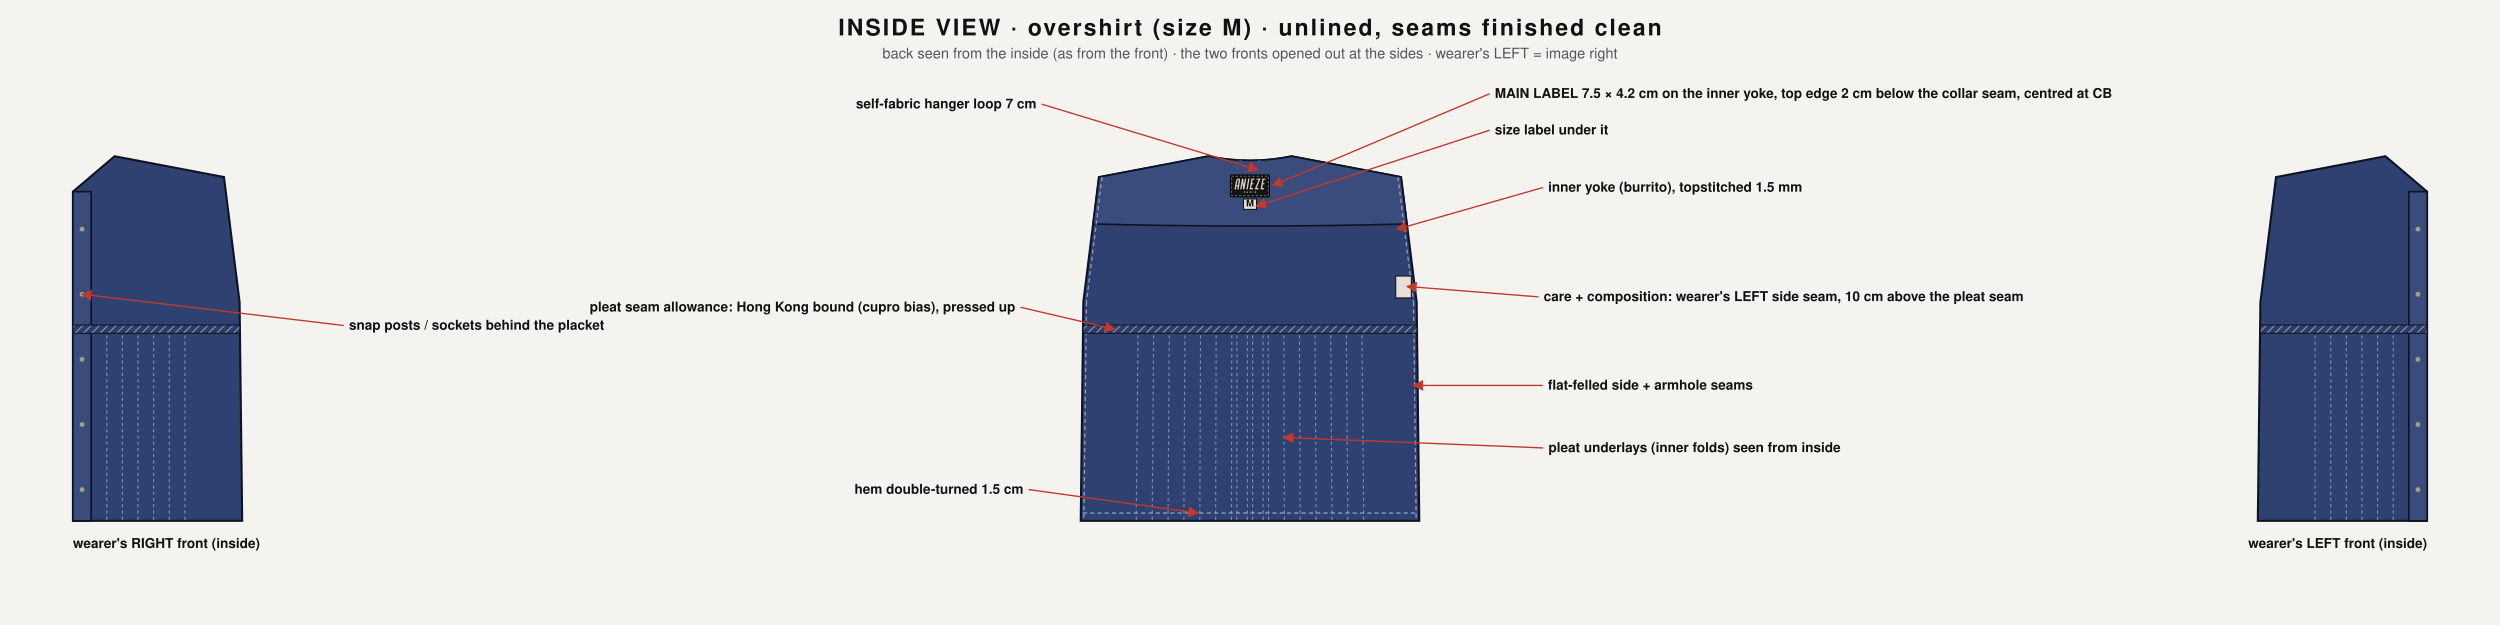
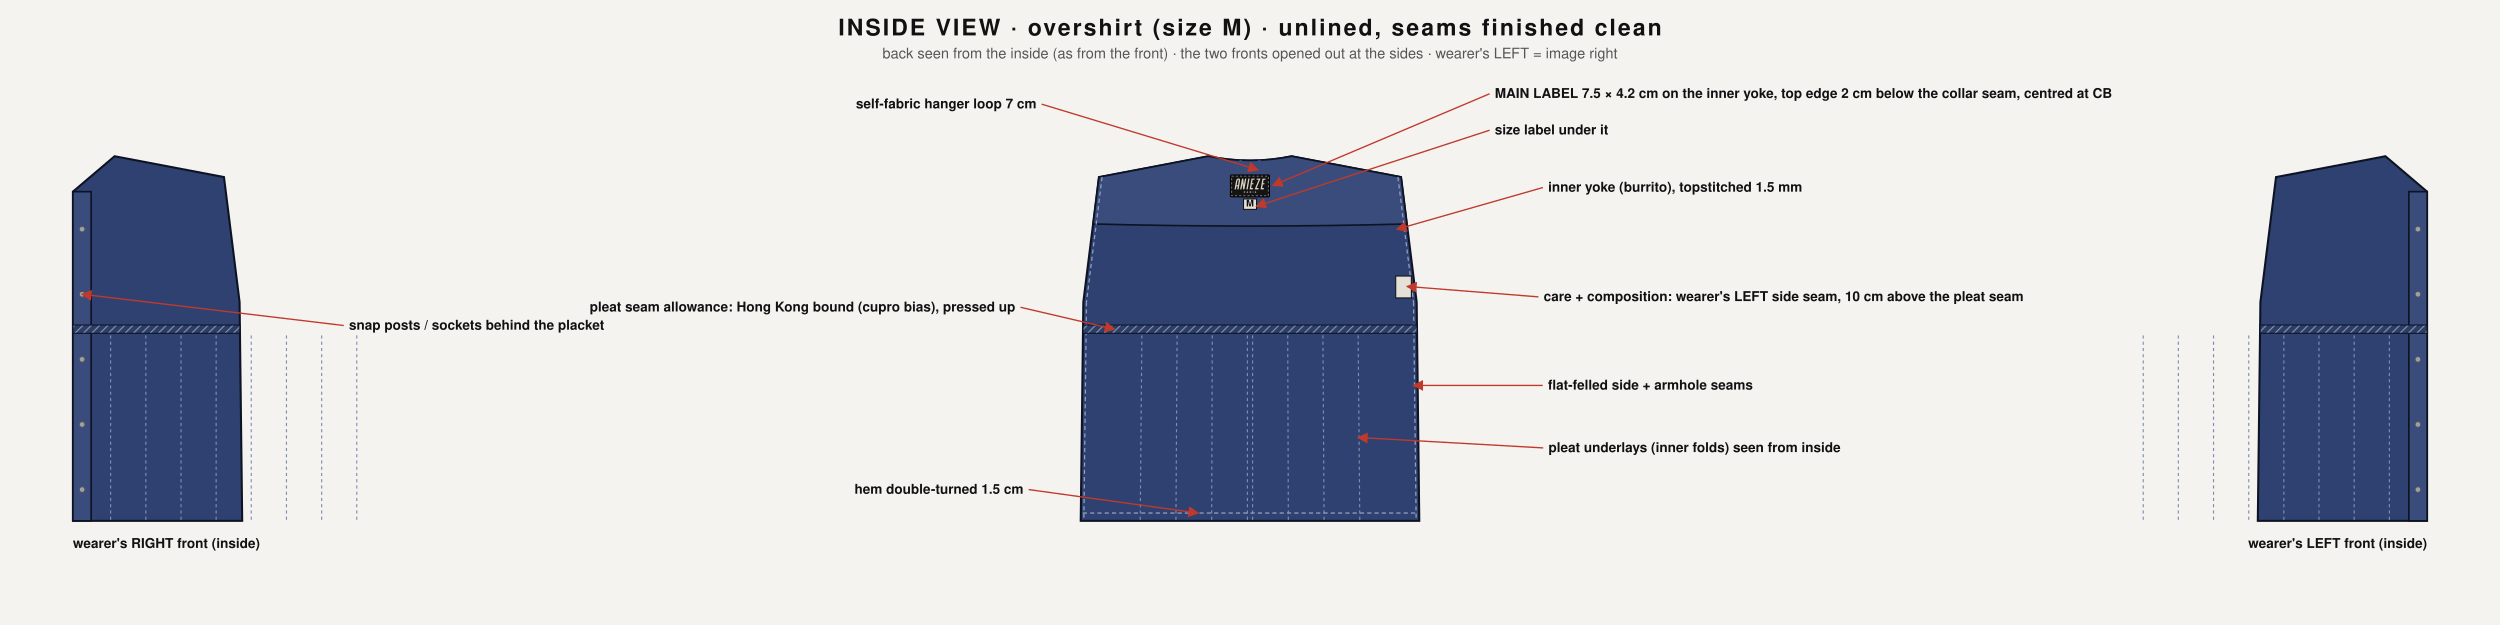
<svg xmlns="http://www.w3.org/2000/svg" width="2400" height="600" viewBox="0 0 2400 600">
  <style>.in{fill:#2f4170;stroke:#0d1322;stroke-width:2}.in2{fill:#3a4c7c;stroke:#0d1322;stroke-width:1.6}.hk{fill:url(#cup);stroke:#0d1322;stroke-width:1}
.fell{fill:none;stroke:#93a0c2;stroke-width:1.2;stroke-dasharray:4 3}.fold{fill:none;stroke:#0d1322;stroke-width:1.6}.hid{fill:none;stroke:#7f8db0;stroke-width:1.1;stroke-dasharray:3 3}
.t{font:700 22px Helvetica,Arial;fill:#111;letter-spacing:2px;text-anchor:middle}.s{font:400 14px Helvetica,Arial;fill:#555;text-anchor:middle}.l{font:600 13px Helvetica,Arial;fill:#111}
.n{font:400 13px Helvetica,Arial;fill:#333}.ar{stroke:#c0392b;stroke-width:1.3;fill:none;marker-end:url(#a)}.dim{stroke:#c0392b;stroke-width:1.6;fill:none;marker-start:url(#d);marker-end:url(#d)}
.dt{font:700 14px Helvetica,Arial;fill:#c0392b}.h{font:700 20px Helvetica,Arial;fill:#111;letter-spacing:2px}.sb{fill:#9aa0a8;stroke:#4b5058;stroke-width:1}</style>
  <defs>
    <marker id="a" markerWidth="8" markerHeight="8" refX="7" refY="4" orient="auto">
      <path d="M0,0 L8,4 L0,8 Z" fill="#c0392b" />
    </marker>
    <marker id="d" markerWidth="8" markerHeight="8" refX="4" refY="4" orient="auto-start-reverse">
      <path d="M0,0 L8,4 L0,8 Z" fill="#c0392b" />
    </marker>
    <pattern id="cup" width="8" height="8" patternUnits="userSpaceOnUse">
      <rect width="8" height="8" fill="#2c3d66" />
      <path d="M0,8 L8,0" stroke="#8e9cc2" stroke-width="1" />
    </pattern>
  </defs>
  <rect width="2400" height="600" fill="#f4f3f0" />
  <text class="t" x="1200.0" y="34">INSIDE VIEW · overshirt (size M) · unlined, seams finished clean</text>
  <text class="s" x="1200.0" y="56">back seen from the inside (as from the front) · the two fronts opened out at the sides · wearer's LEFT = image right</text>
  <g transform="translate(820.0,40)">
    <path class="in" d="M542.5,460.0 L540.0,250.0 L525.0,130.0 L420.0,110.0 Q380.0,118.4 340.0,110.0 L235.0,130.0 L220.0,250.0 L217.5,460.0 Z" />
    <path class="in2" d="M229.4,175.0 Q380.0,179.0 530.6,175.0 L525.0,130.0 L420.0,110.0 Q380.0,118.0 340.0,110.0 L235.0,130.0 Z" />
    <path d="M369.0,114.5 Q380.0,134.0 391.0,114.5" fill="none" stroke="#3a4c7c" stroke-width="6" />
    <rect x="361.2" y="128.0" width="37.5" height="21.0" rx="0.8" fill="#141414" stroke="#000" stroke-width="1" />
    <rect x="362.4" y="129.1" width="35.2" height="18.8" fill="none" stroke="#d9d2c3" stroke-width="0.8" stroke-dasharray="2 2" opacity=".6" />
    <g transform="translate(360.18,124.18) scale(0.0993)" fill="#d9d2c3">
      <polygon points="134.49 73.39 140.06 136.17 150.91 73.39 163.82 73.39 145.7 177.48 133.9 177.82 127.15 120.32 116.89 177.82 103.98 177.82 122.17 73.39 134.49 73.39" />
      <path d="M89.31,177.82h-12.91l4.69-29.92h-12.91l-5.28,29.92h-12.91c4.09-21.47,7.12-43.2,11.33-64.64,3.12-15.88,5.16-40.32,25.9-40.98,19.94-.64,16.69,16.69,14.89,30.73-3.19,24.94-9.71,49.89-12.81,74.9ZM83.44,137.34c1.56-17.5,7.92-35.06,6.61-52.66-.97-2.13-4.09-2.26-6.05-1.64-4.73,1.51-7.04,16.67-8,21.33-2.22,10.88-3.86,21.98-5.46,32.96h12.91Z" />
      <polygon points="244 73.39 242.21 83.92 224.9 84.51 219.36 117.98 233.44 117.98 231.62 128.48 217.02 128.55 211.15 164.33 228.16 164.33 225.82 177.82 195.9 177.82 214.08 73.39 244 73.39" />
      <polygon points="350 73.39 348.18 83.89 331.28 84.01 325.36 117.98 339.44 117.98 337.6 128.46 323.28 129.1 317.15 164.33 334.16 164.33 331.81 177.82 301.89 177.82 320.08 73.39 350 73.39" />
      <polygon points="301.4 73.39 263.27 164.33 283.21 164.33 280.87 177.82 244.5 177.82 283.8 83.95 263.27 83.95 265.03 73.39 301.4 73.39" />
      <polygon points="195.4 73.39 177.22 177.82 164.31 177.82 182.5 73.39 195.4 73.39" />
    </g>
    <text x="380.0" y="145.3" text-anchor="middle" font-family="Helvetica,Arial" font-weight="700" font-size="2.3" letter-spacing="1.3" fill="#d9d2c3">PARIS</text>
    <rect x="373.8" y="151.0" width="12.5" height="10.0" fill="#e6e1d6" stroke="#111" />
    <text x="380.0" y="158.2" text-anchor="middle" font-family="Helvetica" font-weight="700" font-size="9" fill="#111">M</text>
    <path class="fell" d="M223.0,250.0 L220.5,460.0" />
    <path class="fell" d="M238.0,130.0 L223.0,250.0" />
-     <path class="hid" d="M392.5,282.0 L392.7,460.0" />
    <path class="hid" d="M377.5,282.0 L377.5,460.0" />
-     <path class="hid" d="M362.5,282.0 L362.2,460.0" />
-     <path class="hid" d="M347.5,282.0 L347.0,460.0" />
-     <path class="hid" d="M332.5,282.0 L331.8,460.0" />
-     <path class="hid" d="M317.5,282.0 L316.5,460.0" />
-     <path class="hid" d="M302.5,282.0 L301.3,460.0" />
-     <path class="hid" d="M287.5,282.0 L286.1,460.0" />
-     <path class="hid" d="M272.5,282.0 L270.8,460.0" />
+     <path class="hid" d="M343.8,282.0 L343.2,460.0" />
+     <path class="hid" d="M310.0,282.0 L308.9,460.0" />
+     <path class="hid" d="M276.2,282.0 L274.6,460.0" />
    <path class="fell" d="M537.0,250.0 L539.5,460.0" />
    <path class="fell" d="M522.0,130.0 L537.0,250.0" />
-     <path class="hid" d="M367.5,282.0 L367.3,460.0" />
    <path class="hid" d="M382.5,282.0 L382.5,460.0" />
-     <path class="hid" d="M397.5,282.0 L397.8,460.0" />
-     <path class="hid" d="M412.5,282.0 L413.0,460.0" />
-     <path class="hid" d="M427.5,282.0 L428.2,460.0" />
-     <path class="hid" d="M442.5,282.0 L443.5,460.0" />
-     <path class="hid" d="M457.5,282.0 L458.7,460.0" />
-     <path class="hid" d="M472.5,282.0 L473.9,460.0" />
-     <path class="hid" d="M487.5,282.0 L489.2,460.0" />
+     <path class="hid" d="M416.2,282.0 L416.8,460.0" />
+     <path class="hid" d="M450.0,282.0 L451.1,460.0" />
+     <path class="hid" d="M483.8,282.0 L485.4,460.0" />
    <rect class="hk" x="219.7" y="272.0" width="320.6" height="8.0" />
    <path class="fell" d="M219.5,452.5 L540.5,452.5" />
    <rect x="519.9" y="225.0" width="15.0" height="21.0" fill="#e6e1d6" stroke="#111" />
    <path class="ar" d="M610.0,50.0 L402.0,138.0" />
    <text class="l" x="615.0" y="54.0" text-anchor="start">MAIN LABEL 7.5 × 4.2 cm on the inner yoke, top edge 2 cm below the collar seam, centred at CB</text>
    <path class="ar" d="M610.0,85.0 L386.2,158.0" />
    <text class="l" x="615.0" y="89.0" text-anchor="start">size label under it</text>
    <path class="ar" d="M180.0,60.0 L387.5,123.0" />
    <text class="l" x="175.0" y="64.0" text-anchor="end">self-fabric hanger loop 7 cm</text>
    <path class="ar" d="M661.2,140.0 L521.2,180.0" />
    <text class="l" x="666.2" y="144.0" text-anchor="start">inner yoke (burrito), topstitched 1.5 mm</text>
    <path class="ar" d="M656.9,245.0 L530.9,235.0" />
    <text class="l" x="661.9" y="249.0" text-anchor="start">care + composition: wearer's LEFT side seam, 10 cm above the pleat seam</text>
    <path class="ar" d="M159.7,255.0 L249.7,276.0" />
    <text class="l" x="154.7" y="259.0" text-anchor="end">pleat seam allowance: Hong Kong bound (cupro bias), pressed up</text>
    <path class="ar" d="M661.0,330.0 L537.0,330.0" />
    <text class="l" x="666.0" y="334.0" text-anchor="start">flat-felled side + armhole seams</text>
-     <path class="ar" d="M661.5,390.0 L412.5,380.0" />
+     <path class="ar" d="M661.5,390.0 L483.8,380.0" />
    <text class="l" x="666.5" y="394.0" text-anchor="start">pleat underlays (inner folds) seen from inside</text>
    <path class="ar" d="M167.5,430.0 L330.0,452.5" />
    <text class="l" x="162.5" y="434.0" text-anchor="end">hem double-turned 1.5 cm</text>
  </g>
  <g transform="translate(0,40)">
    <path class="in" d="M70.0,144.0 L110.0,110.0 L215.0,130.0 L230.0,250.0 L232.5,460.0 L70.0,460.0 Z" />
    <path class="in2" d="M70.0,144.0 L87.5,144.0 L87.5,460.0 L70.0,460.0 Z" />
    <rect class="hk" x="70.0" y="272.0" width="160.3" height="8.0" />
    <circle class="sb" cx="78.8" cy="180.0" r="2.8" />
    <circle class="sb" cx="78.8" cy="242.5" r="2.8" />
    <circle class="sb" cx="78.8" cy="305.0" r="2.8" />
    <circle class="sb" cx="78.8" cy="367.5" r="2.8" />
    <circle class="sb" cx="78.8" cy="430.0" r="2.8" />
-     <path class="hid" d="M102.5,282.0 L102.5,460.0" />
-     <path class="hid" d="M117.5,282.0 L117.5,460.0" />
-     <path class="hid" d="M132.5,282.0 L132.5,460.0" />
-     <path class="hid" d="M147.5,282.0 L147.5,460.0" />
-     <path class="hid" d="M162.5,282.0 L162.5,460.0" />
-     <path class="hid" d="M177.5,282.0 L177.5,460.0" />
+     <path class="hid" d="M106.2,282.0 L106.2,460.0" />
+     <path class="hid" d="M140.0,282.0 L140.0,460.0" />
+     <path class="hid" d="M173.8,282.0 L173.8,460.0" />
+     <path class="hid" d="M207.5,282.0 L207.5,460.0" />
+     <path class="hid" d="M241.2,282.0 L241.2,460.0" />
+     <path class="hid" d="M275.0,282.0 L275.0,460.0" />
+     <path class="hid" d="M308.8,282.0 L308.8,460.0" />
+     <path class="hid" d="M342.5,282.0 L342.5,460.0" />
    <text class="l" x="70" y="486.0">wearer's RIGHT front (inside)</text>
    <path class="in" d="M2330.0,144.0 L2290.0,110.0 L2185.0,130.0 L2170.0,250.0 L2167.5,460.0 L2330.0,460.0 Z" />
    <path class="in2" d="M2330.0,144.0 L2312.5,144.0 L2312.5,460.0 L2330.0,460.0 Z" />
    <rect class="hk" x="2169.7" y="272.0" width="160.3" height="8.0" />
    <circle class="sb" cx="2321.2" cy="180.0" r="2.8" />
    <circle class="sb" cx="2321.2" cy="242.5" r="2.8" />
    <circle class="sb" cx="2321.2" cy="305.0" r="2.8" />
    <circle class="sb" cx="2321.2" cy="367.5" r="2.8" />
    <circle class="sb" cx="2321.2" cy="430.0" r="2.8" />
-     <path class="hid" d="M2297.5,282.0 L2297.5,460.0" />
-     <path class="hid" d="M2282.5,282.0 L2282.5,460.0" />
-     <path class="hid" d="M2267.5,282.0 L2267.5,460.0" />
-     <path class="hid" d="M2252.5,282.0 L2252.5,460.0" />
-     <path class="hid" d="M2237.5,282.0 L2237.5,460.0" />
-     <path class="hid" d="M2222.5,282.0 L2222.5,460.0" />
+     <path class="hid" d="M2293.8,282.0 L2293.8,460.0" />
+     <path class="hid" d="M2260.0,282.0 L2260.0,460.0" />
+     <path class="hid" d="M2226.2,282.0 L2226.2,460.0" />
+     <path class="hid" d="M2192.5,282.0 L2192.5,460.0" />
+     <path class="hid" d="M2158.8,282.0 L2158.8,460.0" />
+     <path class="hid" d="M2125.0,282.0 L2125.0,460.0" />
+     <path class="hid" d="M2091.2,282.0 L2091.2,460.0" />
+     <path class="hid" d="M2057.5,282.0 L2057.5,460.0" />
    <text class="l" x="2330" y="486.0" text-anchor="end">wearer's LEFT front (inside)</text>
    <path class="ar" d="M330.0,272.5 L78.8,242.5" />
    <text class="l" x="335.0" y="276.5" text-anchor="start">snap posts / sockets behind the placket</text>
  </g>
</svg>
